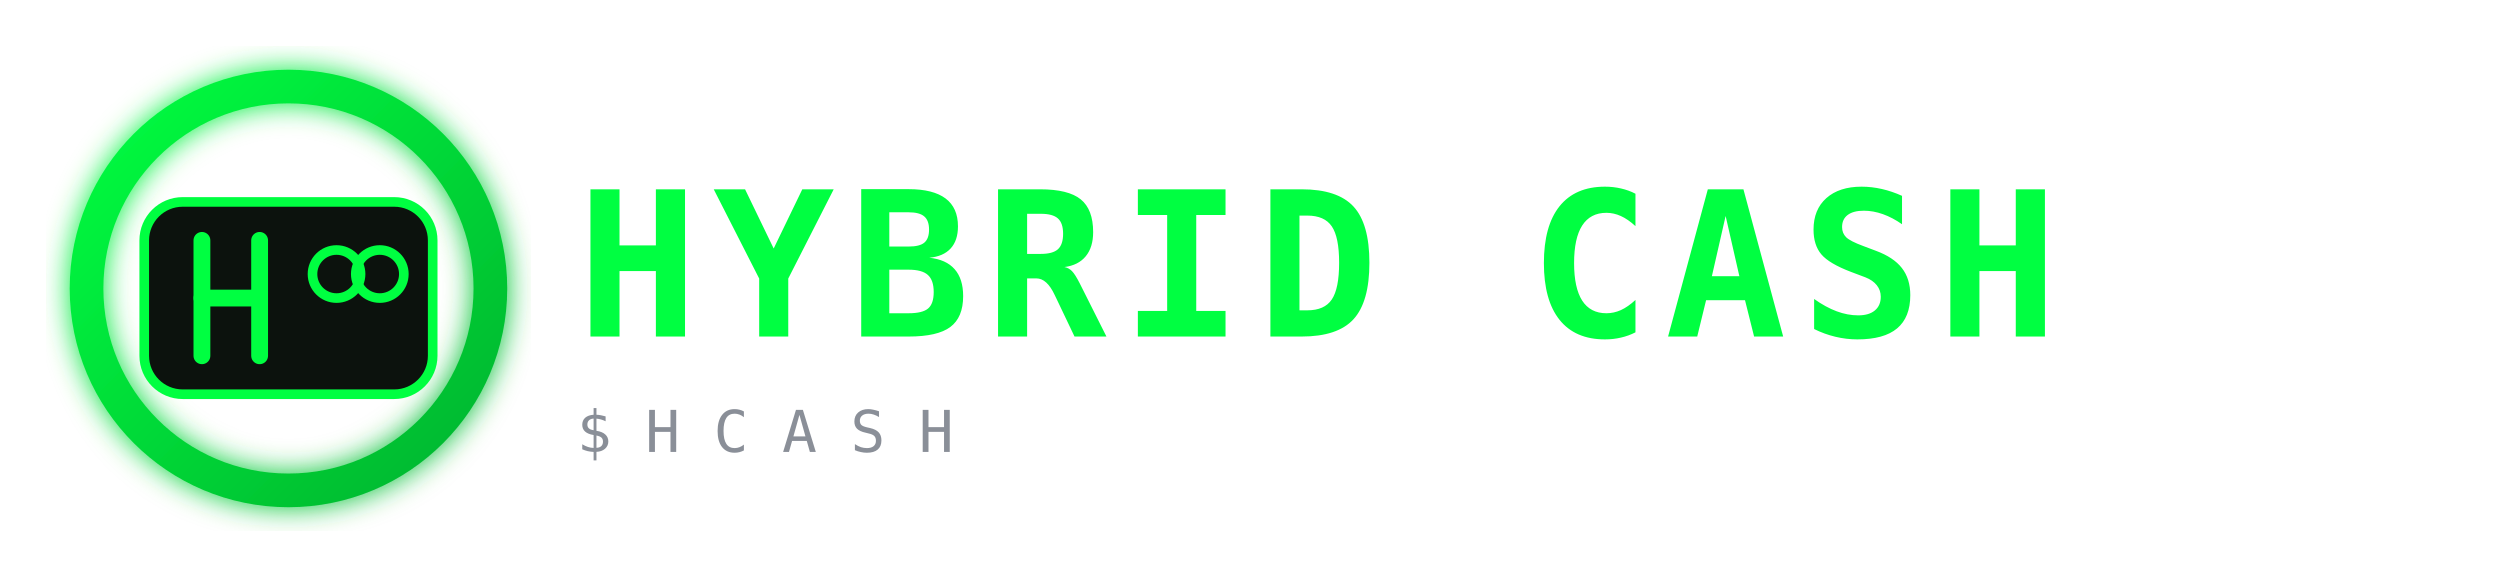
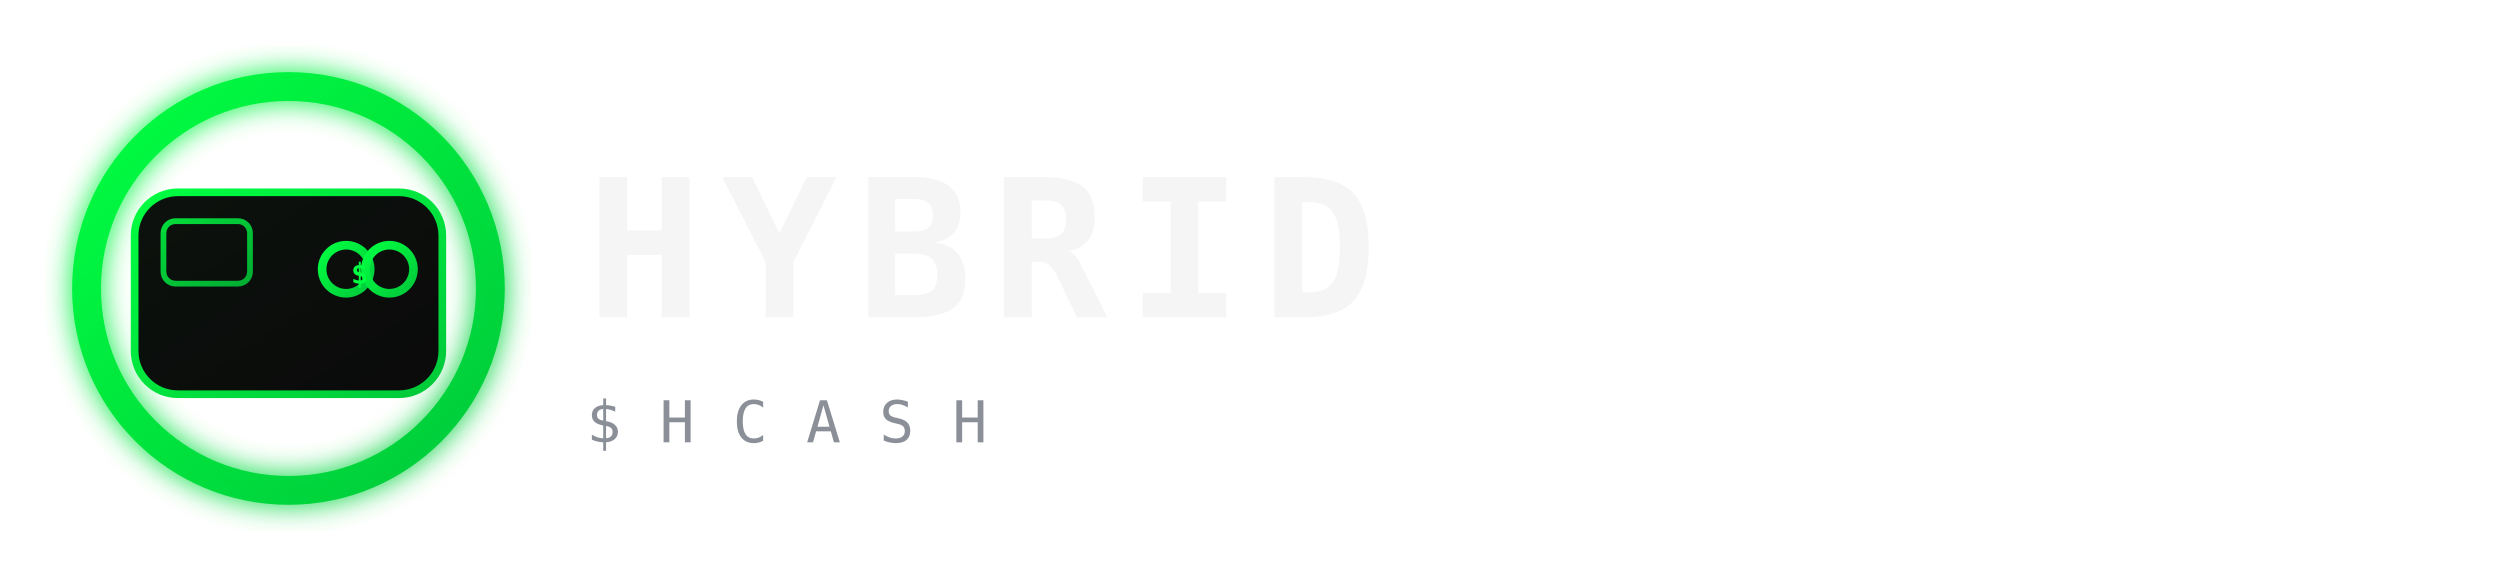
<svg xmlns="http://www.w3.org/2000/svg" viewBox="0 0 520 120" width="520" height="120">
  <defs>
    <linearGradient id="g" x1="0%" y1="0%" x2="100%" y2="100%">
      <stop offset="0%" stop-color="#00FF41" />
-       <stop offset="100%" stop-color="#00b32e" />
+       <stop offset="100%" stop-color="#00c93a" />
+     </linearGradient>
+     <linearGradient id="cardg" x1="0%" y1="0%" x2="100%" y2="100%">
+       <stop offset="0%" stop-color="#0c120d" />
+       <stop offset="100%" stop-color="#0a0a0a" />
    </linearGradient>
    <filter id="f">
      <feGaussianBlur stdDeviation="3" result="b" />
      <feMerge>
        <feMergeNode in="b" />
        <feMergeNode in="SourceGraphic" />
      </feMerge>
    </filter>
  </defs>
  <rect width="520" height="120" fill="transparent" />
-   <circle cx="60" cy="60" r="42" fill="none" stroke="url(#g)" stroke-width="7" filter="url(#f)" />
-   <rect x="30" y="42" width="60" height="40" rx="8" fill="#0c120d" stroke="#00FF41" stroke-width="2" />
-   <g stroke="#00FF41" stroke-width="3.5" stroke-linecap="round" fill="none">
-     <path d="M42 50 L42 74" />
-     <path d="M54 50 L54 74" />
-     <line x1="42" y1="62" x2="54" y2="62" />
+   <circle cx="60" cy="60" r="42" fill="none" stroke="url(#g)" stroke-width="6" filter="url(#f)" />
+   <circle cx="60" cy="60" r="42" fill="none" stroke="url(#g)" stroke-width="2" opacity="0.5" />
+   <rect x="28" y="40" width="64" height="42" rx="9" fill="url(#cardg)" stroke="url(#g)" stroke-width="1.6" />
+   <rect x="34" y="46" width="18" height="13" rx="2.5" fill="none" stroke="url(#g)" stroke-width="1.2" opacity="0.85" />
+   <line x1="36" y1="53" x2="50" y2="53" stroke="url(#g)" stroke-width="0.8" opacity="0.6" />
+   <g stroke="url(#g)" stroke-width="3.2" stroke-linecap="round" fill="none">
+     <path d="M42 50 L42 72" />
+     <path d="M54 50 L54 72" />
+     <line x1="42" y1="61" x2="54" y2="61" />
  </g>
-   <circle cx="70" cy="57" r="5" fill="none" stroke="#00FF41" stroke-width="2" />
-   <circle cx="79" cy="57" r="5" fill="none" stroke="#00FF41" stroke-width="2" />
-   <text x="120" y="70" font-family="DejaVu Sans Mono, monospace" font-weight="bold" font-size="42" fill="#00FF41" letter-spacing="3">HYBRID CASH</text>
-   <text x="120" y="94" font-family="DejaVu Sans Mono, monospace" font-size="12" fill="#8A8F98" letter-spacing="7">$HCASH</text>
+   <circle cx="72" cy="56" r="5" fill="none" stroke="url(#g)" stroke-width="1.8" />
+   <circle cx="81" cy="56" r="5" fill="none" stroke="url(#g)" stroke-width="1.8" />
+   <text x="73" y="59" font-family="JetBrains Mono, monospace" font-weight="bold" font-size="6" fill="#00FF41">$</text>
+   <text x="122" y="66" font-family="JetBrains Mono, monospace" font-weight="bold" font-size="40" fill="#F5F5F5" letter-spacing="4">HYBRID<span fill="#00FF41">CASH</span>
+   </text>
+   <text x="122" y="92" font-family="JetBrains Mono, monospace" font-size="12" fill="#8A8F98" letter-spacing="8">$HCASH</text>
</svg>
